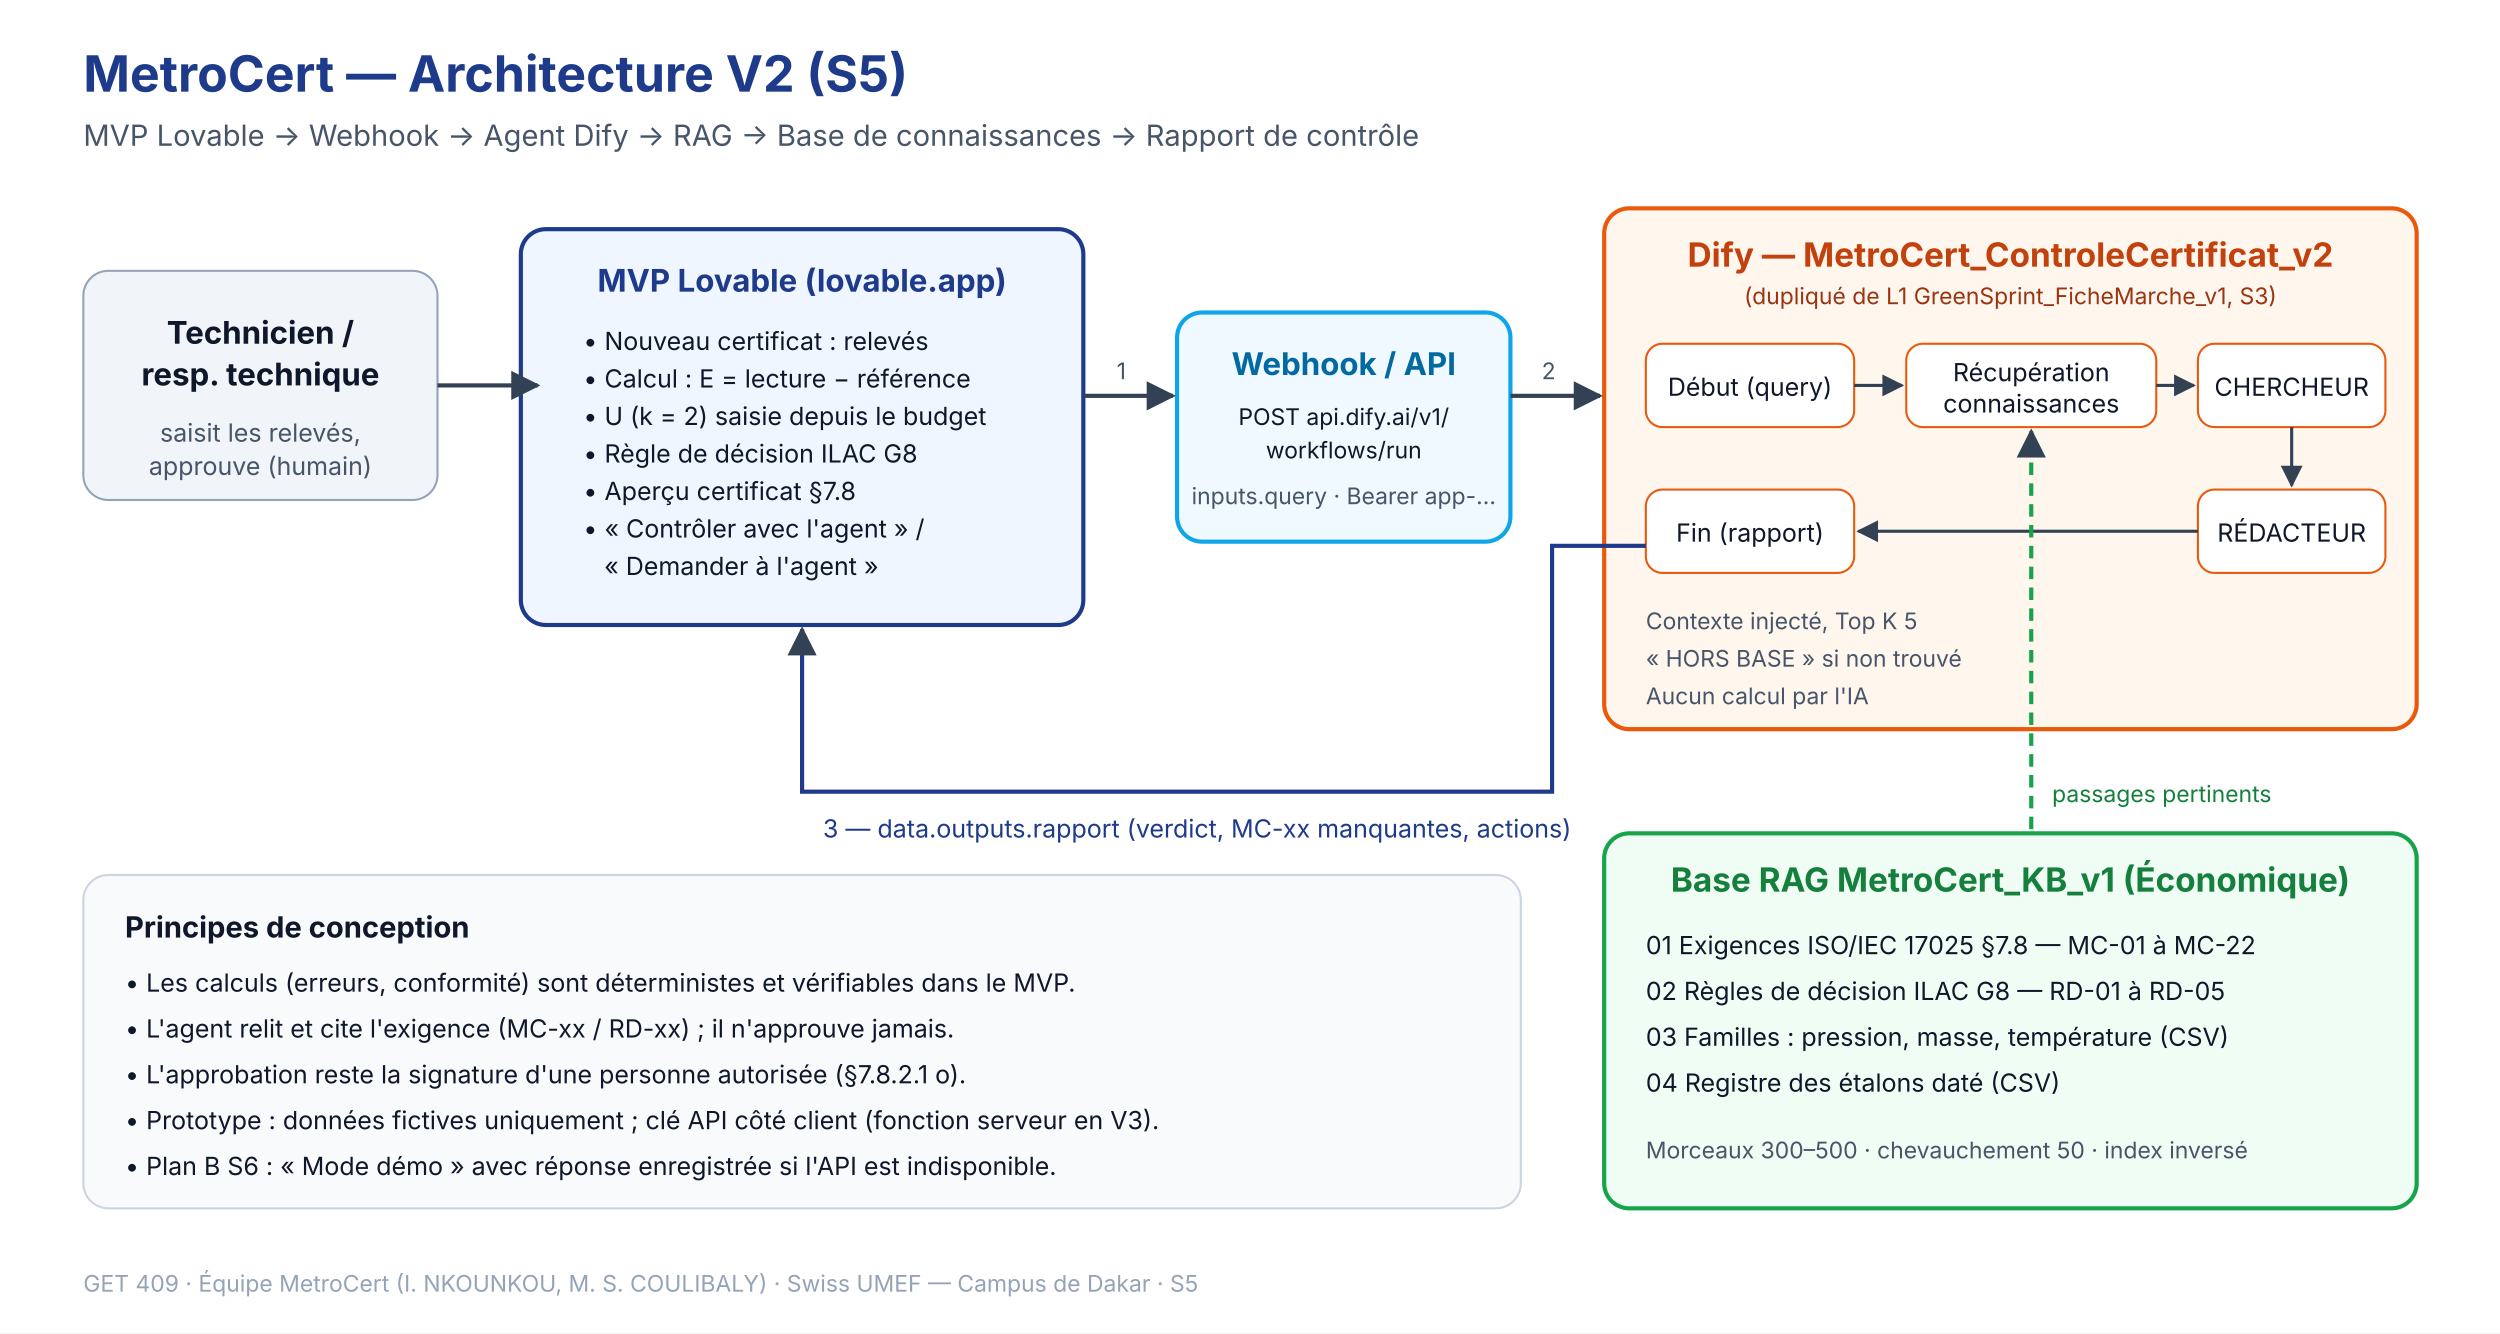
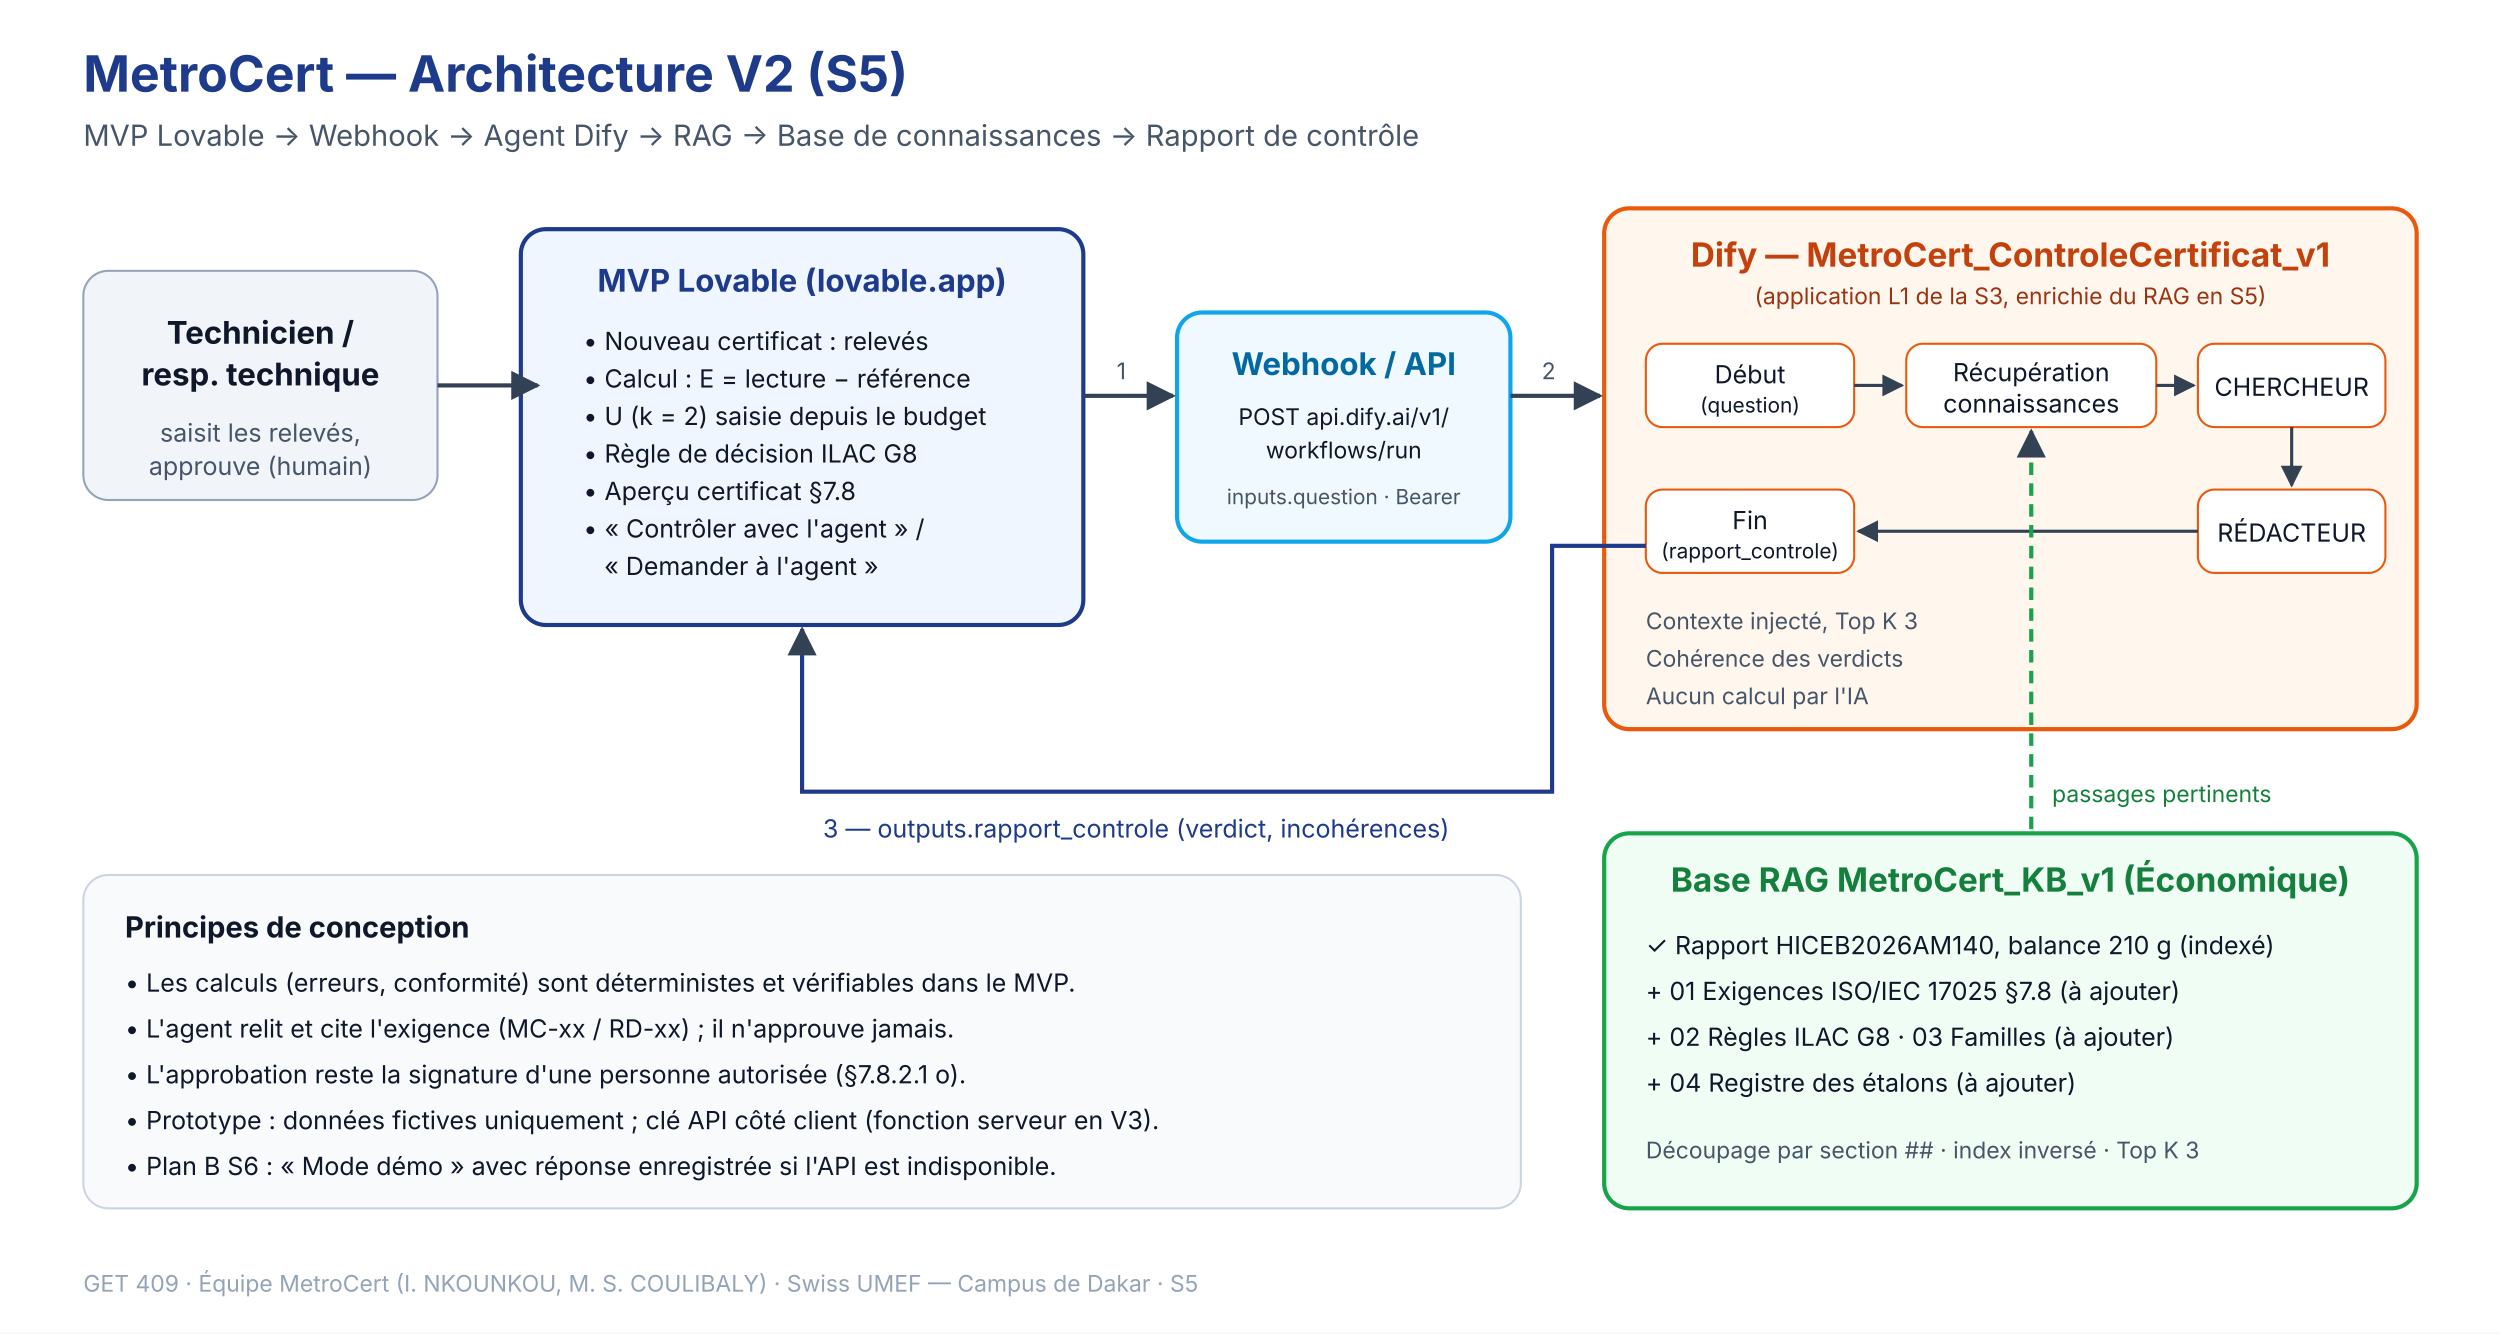
<svg xmlns="http://www.w3.org/2000/svg" viewBox="0 0 1200 640" font-family="Inter, Arial, sans-serif">
  <defs>
    <marker id="a" viewBox="0 0 10 10" refX="9" refY="5" markerWidth="7" markerHeight="7" orient="auto-start-reverse">
      <path d="M0 0L10 5L0 10z" fill="#334155" />
    </marker>
  </defs>
  <rect width="1200" height="640" fill="#FFFFFF" />
  <text x="40" y="44" font-size="24" font-weight="700" fill="#1E3A8A">MetroCert — Architecture V2 (S5)</text>
  <text x="40" y="70" font-size="14" fill="#475569">MVP Lovable → Webhook → Agent Dify → RAG → Base de connaissances → Rapport de contrôle</text>
  <rect x="40" y="130" width="170" height="110" rx="12" fill="#F1F5F9" stroke="#94A3B8" />
  <text x="125" y="165" font-size="15" font-weight="700" text-anchor="middle" fill="#0F172A">Technicien /</text>
  <text x="125" y="185" font-size="15" font-weight="700" text-anchor="middle" fill="#0F172A">resp. technique</text>
  <text x="125" y="212" font-size="12" text-anchor="middle" fill="#475569">saisit les relevés,</text>
  <text x="125" y="228" font-size="12" text-anchor="middle" fill="#475569">approuve (humain)</text>
  <rect x="250" y="110" width="270" height="190" rx="12" fill="#EFF6FF" stroke="#1E3A8A" stroke-width="2" />
  <text x="385" y="140" font-size="15" font-weight="700" text-anchor="middle" fill="#1E3A8A">MVP Lovable (lovable.app)</text>
  <text x="280" y="168" font-size="12" fill="#0F172A">• Nouveau certificat : relevés</text>
  <text x="280" y="186" font-size="12" fill="#0F172A">• Calcul : E = lecture − référence</text>
  <text x="280" y="204" font-size="12" fill="#0F172A">• U (k = 2) saisie depuis le budget</text>
  <text x="280" y="222" font-size="12" fill="#0F172A">• Règle de décision ILAC G8</text>
  <text x="280" y="240" font-size="12" fill="#0F172A">• Aperçu certificat §7.8</text>
  <text x="280" y="258" font-size="12" fill="#0F172A">• « Contrôler avec l'agent » /</text>
  <text x="290" y="276" font-size="12" fill="#0F172A">« Demander à l'agent »</text>
  <rect x="565" y="150" width="160" height="110" rx="12" fill="#F0F9FF" stroke="#0EA5E9" stroke-width="2" />
  <text x="645" y="180" font-size="15" font-weight="700" text-anchor="middle" fill="#0369A1">Webhook / API</text>
  <text x="645" y="204" font-size="11" text-anchor="middle" fill="#0F172A">POST api.dify.ai/v1/</text>
  <text x="645" y="220" font-size="11" text-anchor="middle" fill="#0F172A">workflows/run</text>
-   <text x="645" y="242" font-size="11" text-anchor="middle" fill="#475569">inputs.query · Bearer app-…</text>
+   <text x="645" y="242" font-size="10" text-anchor="middle" fill="#475569">inputs.question · Bearer</text>
  <rect x="770" y="100" width="390" height="250" rx="12" fill="#FFF7ED" stroke="#EA580C" stroke-width="2" />
-   <text x="965" y="128" font-size="16" font-weight="700" text-anchor="middle" fill="#C2410C">Dify — MetroCert_ControleCertificat_v2</text>
-   <text x="965" y="146" font-size="11" text-anchor="middle" fill="#9A3412">(dupliqué de L1 GreenSprint_FicheMarche_v1, S3)</text>
+   <text x="965" y="128" font-size="16" font-weight="700" text-anchor="middle" fill="#C2410C">Dify — MetroCert_ControleCertificat_v1</text>
+   <text x="965" y="146" font-size="11" text-anchor="middle" fill="#9A3412">(application L1 de la S3, enrichie du RAG en S5)</text>
  <g font-size="12" fill="#0F172A">
    <rect x="790" y="165" width="100" height="40" rx="8" fill="#FFFFFF" stroke="#EA580C" />
-     <text x="840" y="190" text-anchor="middle">Début (query)</text>
+     <text x="840" y="184" text-anchor="middle">Début</text>
+     <text x="840" y="198" text-anchor="middle" font-size="10">(question)</text>
    <rect x="915" y="165" width="120" height="40" rx="8" fill="#FFFFFF" stroke="#EA580C" />
    <text x="975" y="183" text-anchor="middle">Récupération</text>
    <text x="975" y="198" text-anchor="middle">connaissances</text>
    <rect x="1055" y="165" width="90" height="40" rx="8" fill="#FFFFFF" stroke="#EA580C" />
    <text x="1100" y="190" text-anchor="middle">CHERCHEUR</text>
    <rect x="1055" y="235" width="90" height="40" rx="8" fill="#FFFFFF" stroke="#EA580C" />
    <text x="1100" y="260" text-anchor="middle">RÉDACTEUR</text>
    <rect x="790" y="235" width="100" height="40" rx="8" fill="#FFFFFF" stroke="#EA580C" />
-     <text x="840" y="260" text-anchor="middle">Fin (rapport)</text>
+     <text x="840" y="254" text-anchor="middle">Fin</text>
+     <text x="840" y="268" text-anchor="middle" font-size="10">(rapport_controle)</text>
  </g>
  <line x1="890" y1="185" x2="913" y2="185" stroke="#334155" stroke-width="1.5" marker-end="url(#a)" />
  <line x1="1035" y1="185" x2="1053" y2="185" stroke="#334155" stroke-width="1.5" marker-end="url(#a)" />
  <line x1="1100" y1="205" x2="1100" y2="233" stroke="#334155" stroke-width="1.5" marker-end="url(#a)" />
  <line x1="1055" y1="255" x2="892" y2="255" stroke="#334155" stroke-width="1.5" marker-end="url(#a)" />
-   <text x="790" y="302" font-size="11" fill="#475569">Contexte injecté, Top K 5</text>
-   <text x="790" y="320" font-size="11" fill="#475569">« HORS BASE » si non trouvé</text>
+   <text x="790" y="302" font-size="11" fill="#475569">Contexte injecté, Top K 3</text>
+   <text x="790" y="320" font-size="11" fill="#475569">Cohérence des verdicts</text>
  <text x="790" y="338" font-size="11" fill="#475569">Aucun calcul par l'IA</text>
  <rect x="770" y="400" width="390" height="180" rx="12" fill="#F0FDF4" stroke="#16A34A" stroke-width="2" />
  <text x="965" y="428" font-size="16" font-weight="700" text-anchor="middle" fill="#15803D">Base RAG MetroCert_KB_v1 (Économique)</text>
-   <text x="790" y="458" font-size="12" fill="#0F172A">01 Exigences ISO/IEC 17025 §7.8 — MC-01 à MC-22</text>
-   <text x="790" y="480" font-size="12" fill="#0F172A">02 Règles de décision ILAC G8 — RD-01 à RD-05</text>
-   <text x="790" y="502" font-size="12" fill="#0F172A">03 Familles : pression, masse, température (CSV)</text>
-   <text x="790" y="524" font-size="12" fill="#0F172A">04 Registre des étalons daté (CSV)</text>
-   <text x="790" y="556" font-size="11" fill="#475569">Morceaux 300–500 · chevauchement 50 · index inversé</text>
+   <text x="790" y="458" font-size="12" fill="#0F172A">✓ Rapport HICEB2026AM140, balance 210 g (indexé)</text>
+   <text x="790" y="480" font-size="12" fill="#0F172A">+ 01 Exigences ISO/IEC 17025 §7.8 (à ajouter)</text>
+   <text x="790" y="502" font-size="12" fill="#0F172A">+ 02 Règles ILAC G8 · 03 Familles (à ajouter)</text>
+   <text x="790" y="524" font-size="12" fill="#0F172A">+ 04 Registre des étalons (à ajouter)</text>
+   <text x="790" y="556" font-size="11" fill="#475569">Découpage par section ## · index inversé · Top K 3</text>
  <line x1="975" y1="398" x2="975" y2="207" stroke="#16A34A" stroke-width="2" stroke-dasharray="6 4" marker-end="url(#a)" />
  <text x="985" y="385" font-size="11" fill="#15803D">passages pertinents</text>
  <line x1="210" y1="185" x2="258" y2="185" stroke="#334155" stroke-width="2" marker-end="url(#a)" />
  <line x1="520" y1="190" x2="563" y2="190" stroke="#334155" stroke-width="2" marker-end="url(#a)" />
  <text x="536" y="182" font-size="11" fill="#475569">1</text>
  <line x1="725" y1="190" x2="768" y2="190" stroke="#334155" stroke-width="2" marker-end="url(#a)" />
  <text x="740" y="182" font-size="11" fill="#475569">2</text>
  <path d="M790 262 L745 262 L745 380 L385 380 L385 302" fill="none" stroke="#1E3A8A" stroke-width="2" marker-end="url(#a)" />
-   <text x="395" y="402" font-size="12" fill="#1E3A8A">3 — data.outputs.rapport (verdict, MC-xx manquantes, actions)</text>
+   <text x="395" y="402" font-size="12" fill="#1E3A8A">3 — outputs.rapport_controle (verdict, incohérences)</text>
  <rect x="40" y="420" width="690" height="160" rx="12" fill="#F8FAFC" stroke="#CBD5E1" />
  <text x="60" y="450" font-size="14" font-weight="700" fill="#0F172A">Principes de conception</text>
  <text x="60" y="476" font-size="12" fill="#0F172A">• Les calculs (erreurs, conformité) sont déterministes et vérifiables dans le MVP.</text>
  <text x="60" y="498" font-size="12" fill="#0F172A">• L'agent relit et cite l'exigence (MC-xx / RD-xx) ; il n'approuve jamais.</text>
  <text x="60" y="520" font-size="12" fill="#0F172A">• L'approbation reste la signature d'une personne autorisée (§7.8.2.1 o).</text>
  <text x="60" y="542" font-size="12" fill="#0F172A">• Prototype : données fictives uniquement ; clé API côté client (fonction serveur en V3).</text>
  <text x="60" y="564" font-size="12" fill="#0F172A">• Plan B S6 : « Mode démo » avec réponse enregistrée si l'API est indisponible.</text>
  <text x="40" y="620" font-size="11" fill="#94A3B8">GET 409 · Équipe MetroCert (I. NKOUNKOU, M. S. COULIBALY) · Swiss UMEF — Campus de Dakar · S5</text>
</svg>
